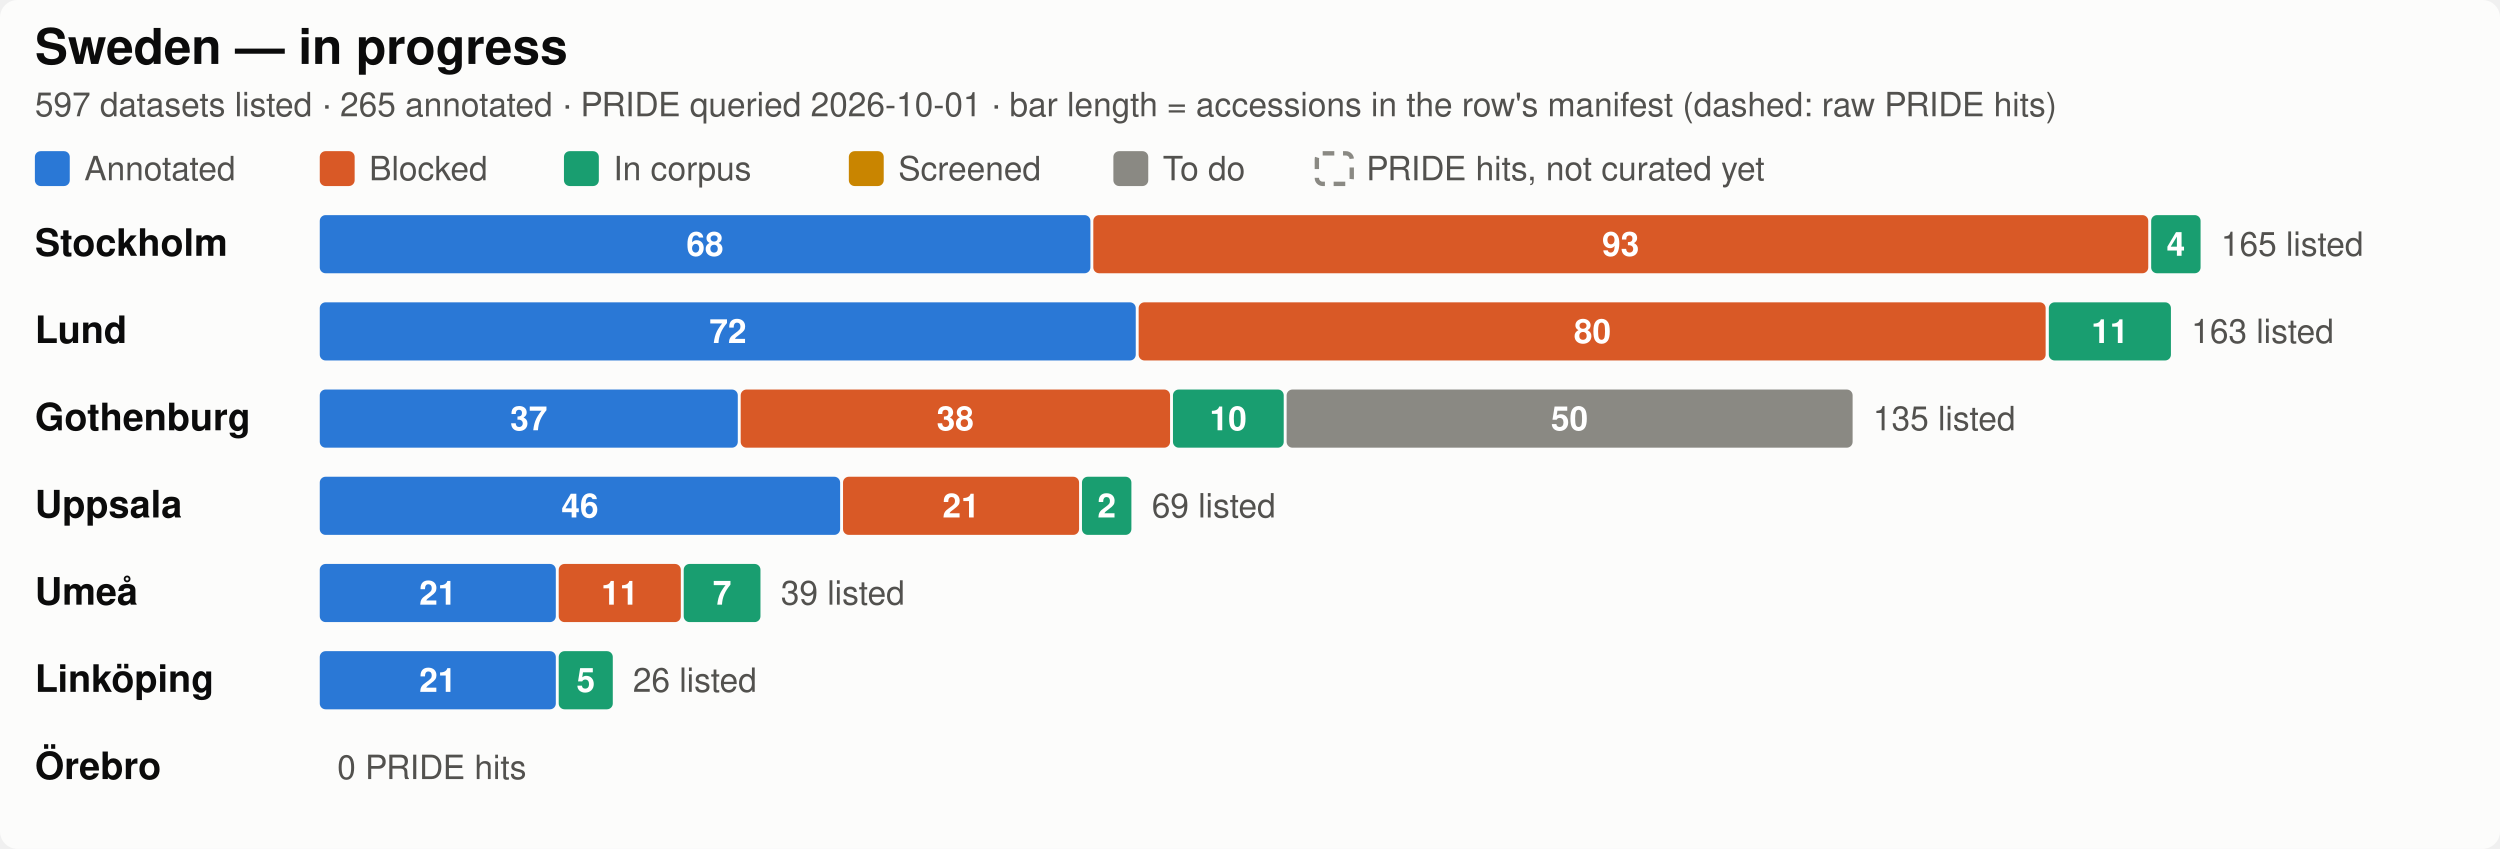
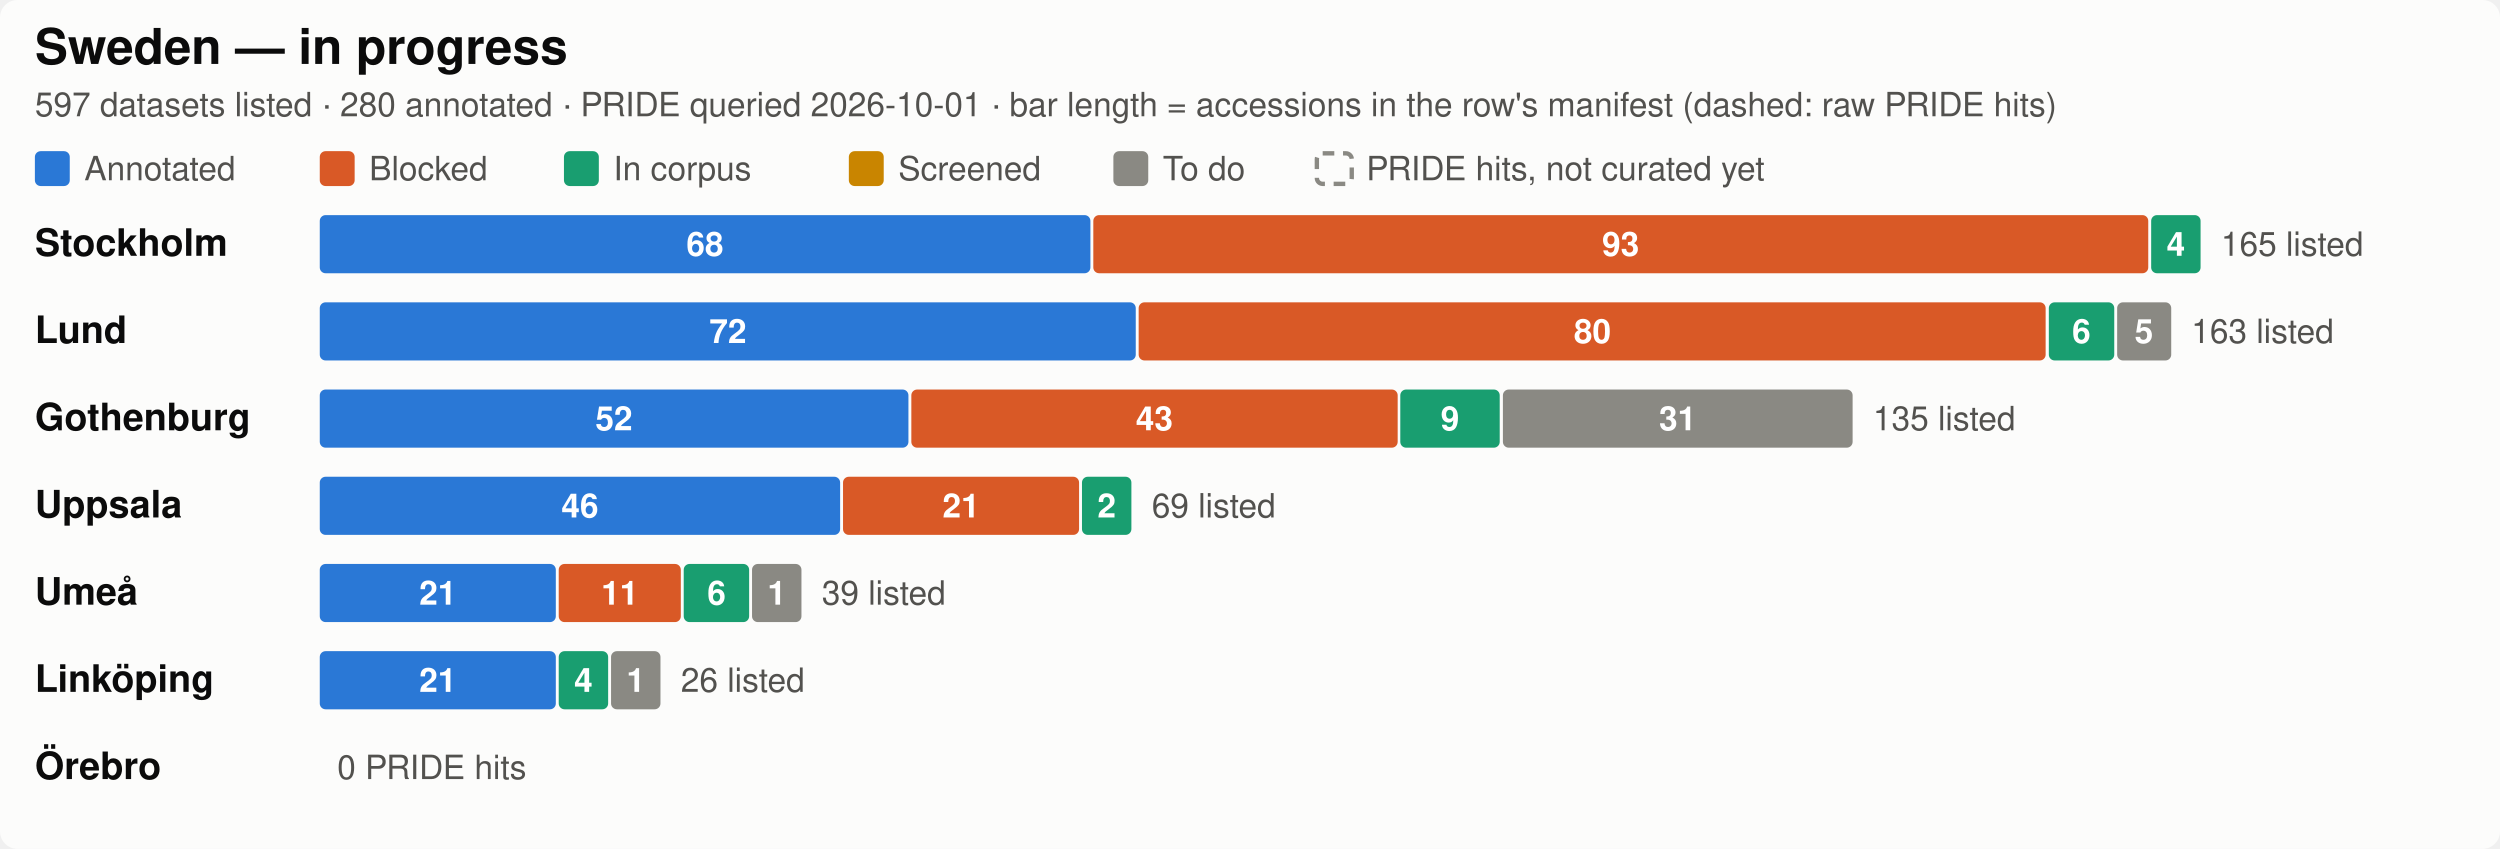
<svg xmlns="http://www.w3.org/2000/svg" width="860" height="292" viewBox="0 0 860 292" role="img" aria-label="Sweden SDRF progress by city">
  <style>
  .bg { fill: #fcfcfb; }
  .title { fill: #0b0b0b; font-size: 17px; font-weight: 600; }
  .city { fill: #0b0b0b; font-size: 13px; font-weight: 600; }
  .sub, .legend, .total { fill: #52514e; font-size: 11.5px; }
  .seg { font-size: 11.5px; font-weight: 600; fill: #ffffff; font-variant-numeric: tabular-nums; }
  .uncurated { fill: none; stroke: #8a8983; stroke-width: 1.5; stroke-dasharray: 4 3; }
  text { font-family: -apple-system, "Segoe UI", Helvetica, Arial, sans-serif; }
  .c-annotated { fill: #2a78d6; }
  .c-blocked { fill: #d95926; }
  .c-in_corpus { fill: #199e70; }
  .c-screened { fill: #c98500; }
  .c-todo { fill: #8a8983; }

  @media (prefers-color-scheme: dark) {
    .bg { fill: #1a1a19; }
    .title, .city { fill: #ffffff; }
    .sub, .legend, .total { fill: #c3c2b7; }
    .uncurated { stroke: #8f8e86; }
    .c-annotated { fill: #3987e5; }
    .c-blocked { fill: #d95926; }
    .c-in_corpus { fill: #199e70; }
    .c-screened { fill: #c98500; }
    .c-todo { fill: #6b6a65; }
  }
</style>
  <rect class="bg" width="860" height="292" rx="6" />
  <text class="title" x="12" y="22">Sweden — in progress</text>
-   <text class="sub" x="12" y="40">597 datasets listed · 265 annotated · PRIDE queried 2026-10-01 · bar length = accessions in the row's manifest (dashed: raw PRIDE hits)</text>
+   <text class="sub" x="12" y="40">597 datasets listed · 280 annotated · PRIDE queried 2026-10-01 · bar length = accessions in the row's manifest (dashed: raw PRIDE hits)</text>
  <rect class="c-annotated" fill="#2a78d6" x="12" y="52" width="12" height="12" rx="2" />
  <text class="legend" x="29" y="62">Annotated</text>
  <rect class="c-blocked" fill="#d95926" x="110" y="52" width="12" height="12" rx="2" />
  <text class="legend" x="127" y="62">Blocked</text>
  <rect class="c-in_corpus" fill="#199e70" x="194" y="52" width="12" height="12" rx="2" />
  <text class="legend" x="211" y="62">In corpus</text>
  <rect class="c-screened" fill="#c98500" x="292" y="52" width="12" height="12" rx="2" />
  <text class="legend" x="309" y="62">Screened</text>
  <rect class="c-todo" fill="#8a8983" x="383" y="52" width="12" height="12" rx="2" />
  <text class="legend" x="400" y="62">To do</text>
  <rect class="uncurated" fill="none" stroke="#8a8983" x="453" y="52.75" width="12" height="10.5" rx="2" />
  <text class="legend" x="470" y="62">PRIDE hits, not curated yet</text>
  <text class="city" x="12" y="88.0">Stockholm</text>
  <rect class="c-annotated" fill="#2a78d6" x="110.0" y="74" width="265.1" height="20" rx="2" />
  <text class="seg" x="242.5" y="88.0" text-anchor="middle">68</text>
  <rect class="c-blocked" fill="#d95926" x="376.1" y="74" width="362.9" height="20" rx="2" />
  <text class="seg" x="557.5" y="88.0" text-anchor="middle">93</text>
  <rect class="c-in_corpus" fill="#199e70" x="740.0" y="74" width="17.0" height="20" rx="2" />
  <text class="seg" x="748.5" y="88.0" text-anchor="middle">4</text>
  <text class="total" x="764.0" y="88.0">165 listed</text>
  <text class="city" x="12" y="118.0">Lund</text>
  <rect class="c-annotated" fill="#2a78d6" x="110.0" y="104" width="280.7" height="20" rx="2" />
  <text class="seg" x="250.4" y="118.0" text-anchor="middle">72</text>
  <rect class="c-blocked" fill="#d95926" x="391.7" y="104" width="312.0" height="20" rx="2" />
  <text class="seg" x="547.8" y="118.0" text-anchor="middle">80</text>
-   <rect class="c-in_corpus" fill="#199e70" x="704.8" y="104" width="42.0" height="20" rx="2" />
-   <text class="seg" x="725.8" y="118.0" text-anchor="middle">11</text>
+   <rect class="c-in_corpus" fill="#199e70" x="704.8" y="104" width="22.5" height="20" rx="2" />
+   <text class="seg" x="716.0" y="118.0" text-anchor="middle">6</text>
+   <rect class="c-todo" fill="#8a8983" x="728.3" y="104" width="18.6" height="20" rx="2" />
+   <text class="seg" x="737.5" y="118.0" text-anchor="middle">5</text>
  <text class="total" x="753.8" y="118.0">163 listed</text>
  <text class="city" x="12" y="148.0">Gothenburg</text>
-   <rect class="c-annotated" fill="#2a78d6" x="110.0" y="134" width="143.8" height="20" rx="2" />
-   <text class="seg" x="181.9" y="148.0" text-anchor="middle">37</text>
-   <rect class="c-blocked" fill="#d95926" x="254.8" y="134" width="147.7" height="20" rx="2" />
-   <text class="seg" x="328.6" y="148.0" text-anchor="middle">38</text>
-   <rect class="c-in_corpus" fill="#199e70" x="403.5" y="134" width="38.1" height="20" rx="2" />
-   <text class="seg" x="422.5" y="148.0" text-anchor="middle">10</text>
-   <rect class="c-todo" fill="#8a8983" x="442.6" y="134" width="194.7" height="20" rx="2" />
-   <text class="seg" x="539.9" y="148.0" text-anchor="middle">50</text>
+   <rect class="c-annotated" fill="#2a78d6" x="110.0" y="134" width="202.5" height="20" rx="2" />
+   <text class="seg" x="211.2" y="148.0" text-anchor="middle">52</text>
+   <rect class="c-blocked" fill="#d95926" x="313.5" y="134" width="167.3" height="20" rx="2" />
+   <text class="seg" x="397.1" y="148.0" text-anchor="middle">43</text>
+   <rect class="c-in_corpus" fill="#199e70" x="481.7" y="134" width="34.2" height="20" rx="2" />
+   <text class="seg" x="498.8" y="148.0" text-anchor="middle">9</text>
+   <rect class="c-todo" fill="#8a8983" x="517.0" y="134" width="120.3" height="20" rx="2" />
+   <text class="seg" x="577.1" y="148.0" text-anchor="middle">31</text>
  <text class="total" x="644.3" y="148.0">135 listed</text>
  <text class="city" x="12" y="178.0">Uppsala</text>
  <rect class="c-annotated" fill="#2a78d6" x="110.0" y="164" width="179.0" height="20" rx="2" />
  <text class="seg" x="199.5" y="178.0" text-anchor="middle">46</text>
  <rect class="c-blocked" fill="#d95926" x="290.0" y="164" width="81.2" height="20" rx="2" />
  <text class="seg" x="330.6" y="178.0" text-anchor="middle">21</text>
  <rect class="c-in_corpus" fill="#199e70" x="372.2" y="164" width="17.0" height="20" rx="2" />
  <text class="seg" x="380.7" y="178.0" text-anchor="middle">2</text>
  <text class="total" x="396.2" y="178.0">69 listed</text>
  <text class="city" x="12" y="208.0">Umeå</text>
  <rect class="c-annotated" fill="#2a78d6" x="110.0" y="194" width="81.2" height="20" rx="2" />
  <text class="seg" x="150.6" y="208.0" text-anchor="middle">21</text>
  <rect class="c-blocked" fill="#d95926" x="192.2" y="194" width="42.0" height="20" rx="2" />
  <text class="seg" x="213.2" y="208.0" text-anchor="middle">11</text>
-   <rect class="c-in_corpus" fill="#199e70" x="235.2" y="194" width="26.4" height="20" rx="2" />
-   <text class="seg" x="248.4" y="208.0" text-anchor="middle">7</text>
-   <text class="total" x="268.6" y="208.0">39 listed</text>
+   <rect class="c-in_corpus" fill="#199e70" x="235.2" y="194" width="22.5" height="20" rx="2" />
+   <text class="seg" x="246.5" y="208.0" text-anchor="middle">6</text>
+   <rect class="c-todo" fill="#8a8983" x="258.7" y="194" width="17.0" height="20" rx="2" />
+   <text class="seg" x="267.2" y="208.0" text-anchor="middle">1</text>
+   <text class="total" x="282.7" y="208.0">39 listed</text>
  <text class="city" x="12" y="238.0">Linköping</text>
  <rect class="c-annotated" fill="#2a78d6" x="110.0" y="224" width="81.2" height="20" rx="2" />
  <text class="seg" x="150.6" y="238.0" text-anchor="middle">21</text>
-   <rect class="c-in_corpus" fill="#199e70" x="192.2" y="224" width="18.6" height="20" rx="2" />
-   <text class="seg" x="201.5" y="238.0" text-anchor="middle">5</text>
-   <text class="total" x="217.7" y="238.0">26 listed</text>
+   <rect class="c-in_corpus" fill="#199e70" x="192.2" y="224" width="17.0" height="20" rx="2" />
+   <text class="seg" x="200.7" y="238.0" text-anchor="middle">4</text>
+   <rect class="c-todo" fill="#8a8983" x="210.2" y="224" width="17.0" height="20" rx="2" />
+   <text class="seg" x="218.7" y="238.0" text-anchor="middle">1</text>
+   <text class="total" x="234.2" y="238.0">26 listed</text>
  <text class="city" x="12" y="268.0">Örebro</text>
  <text class="total" x="116.0" y="268.0">0 PRIDE hits</text>
</svg>
